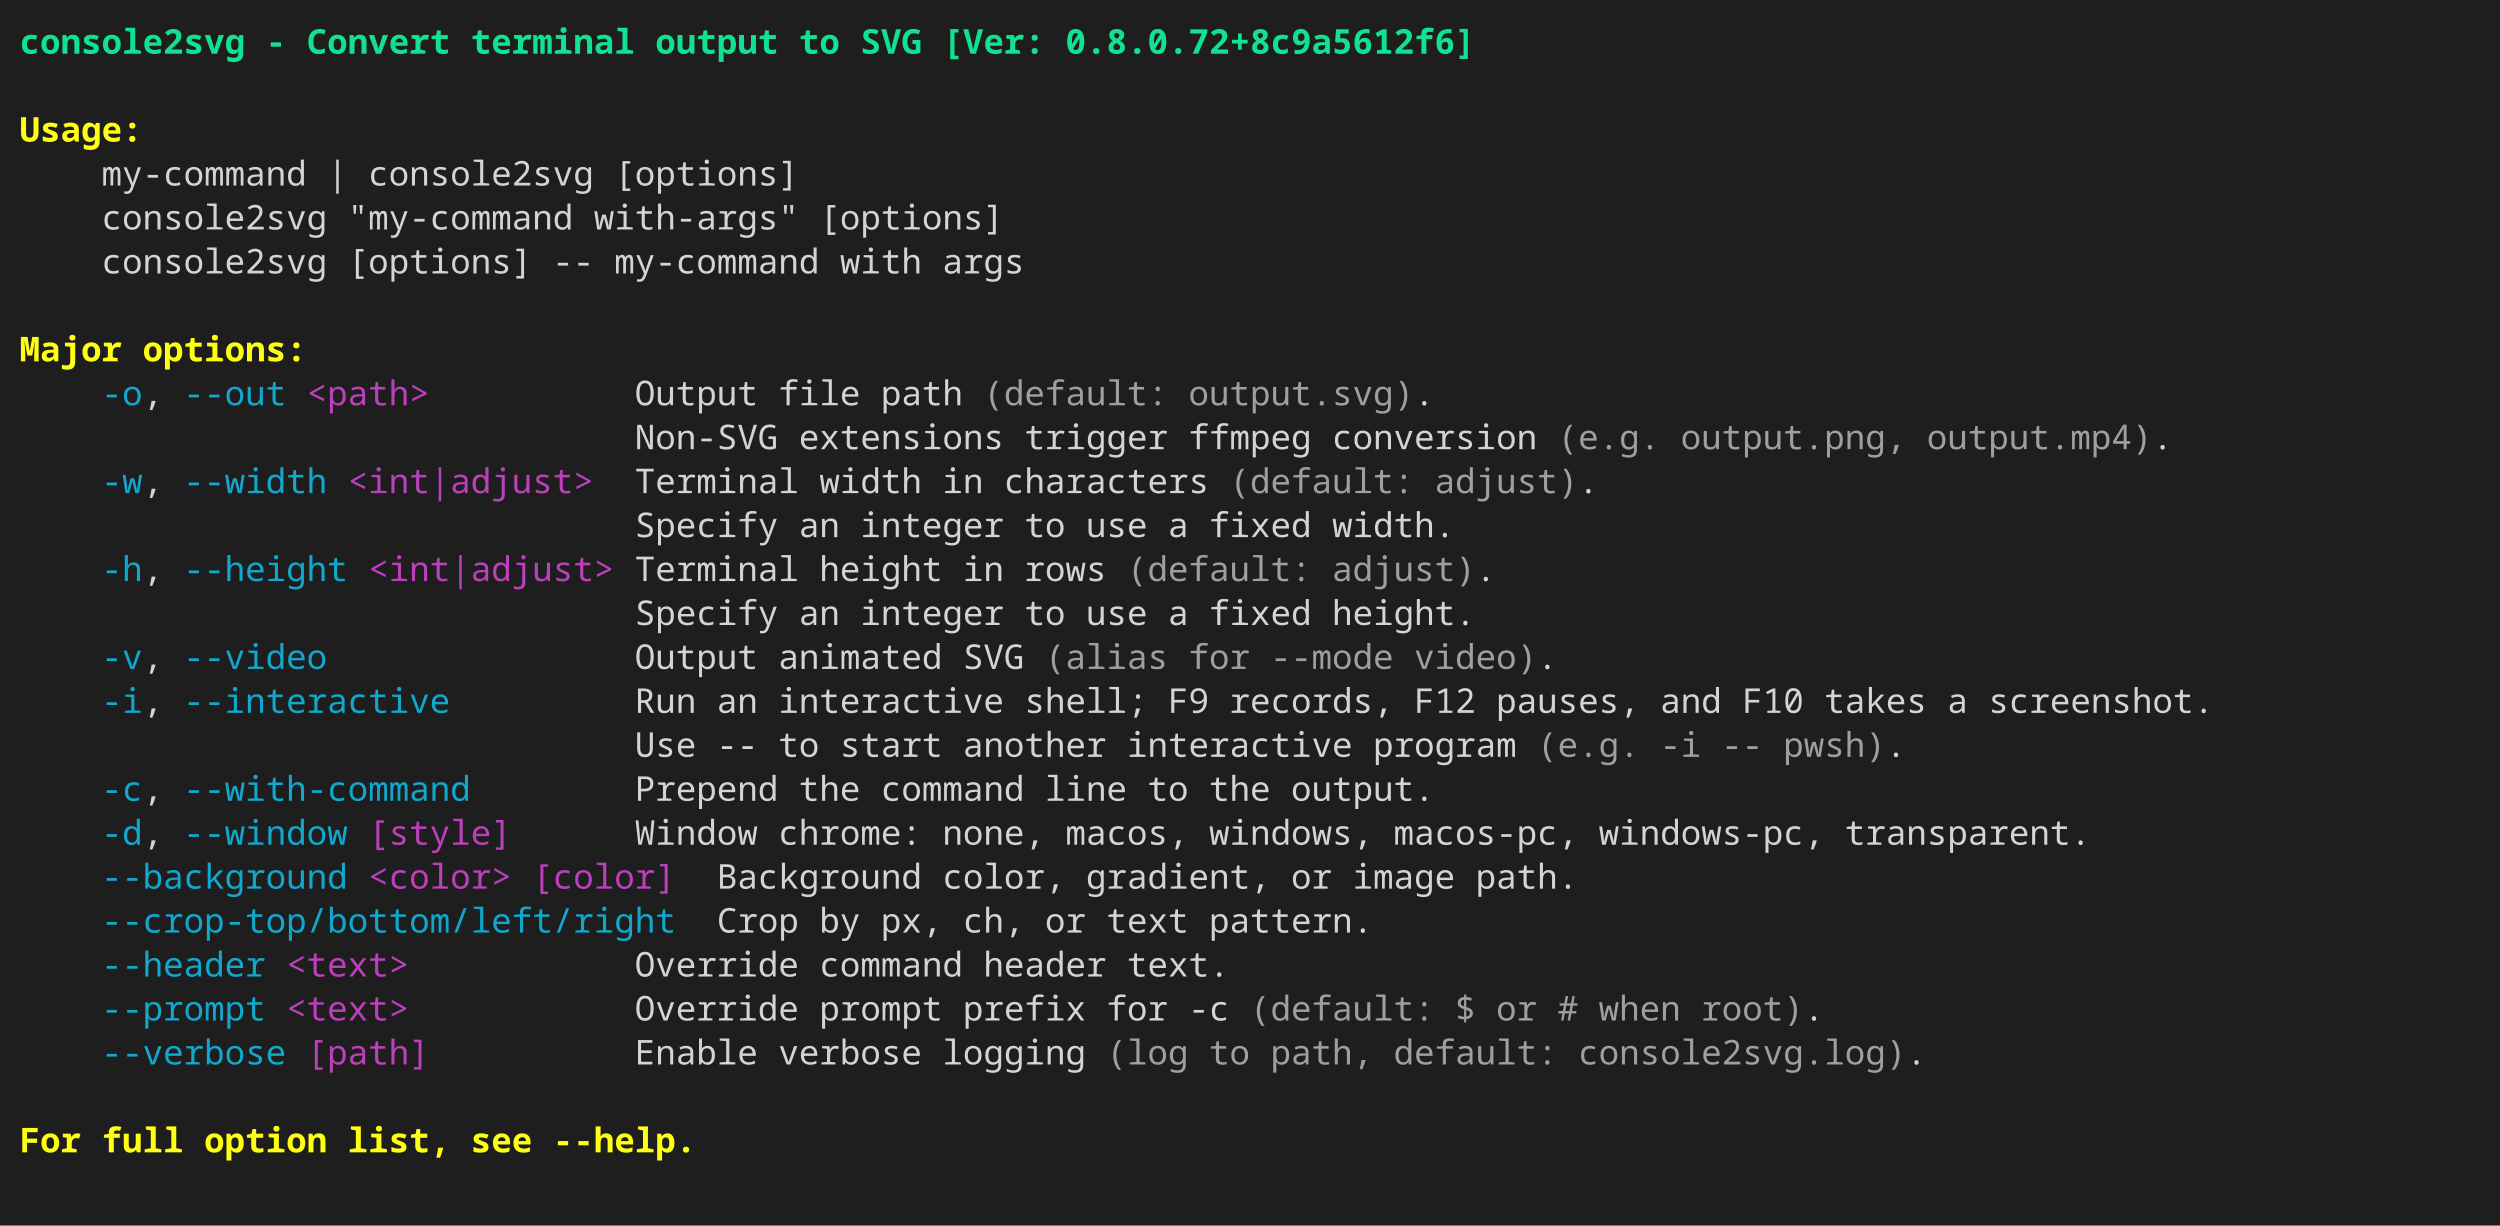
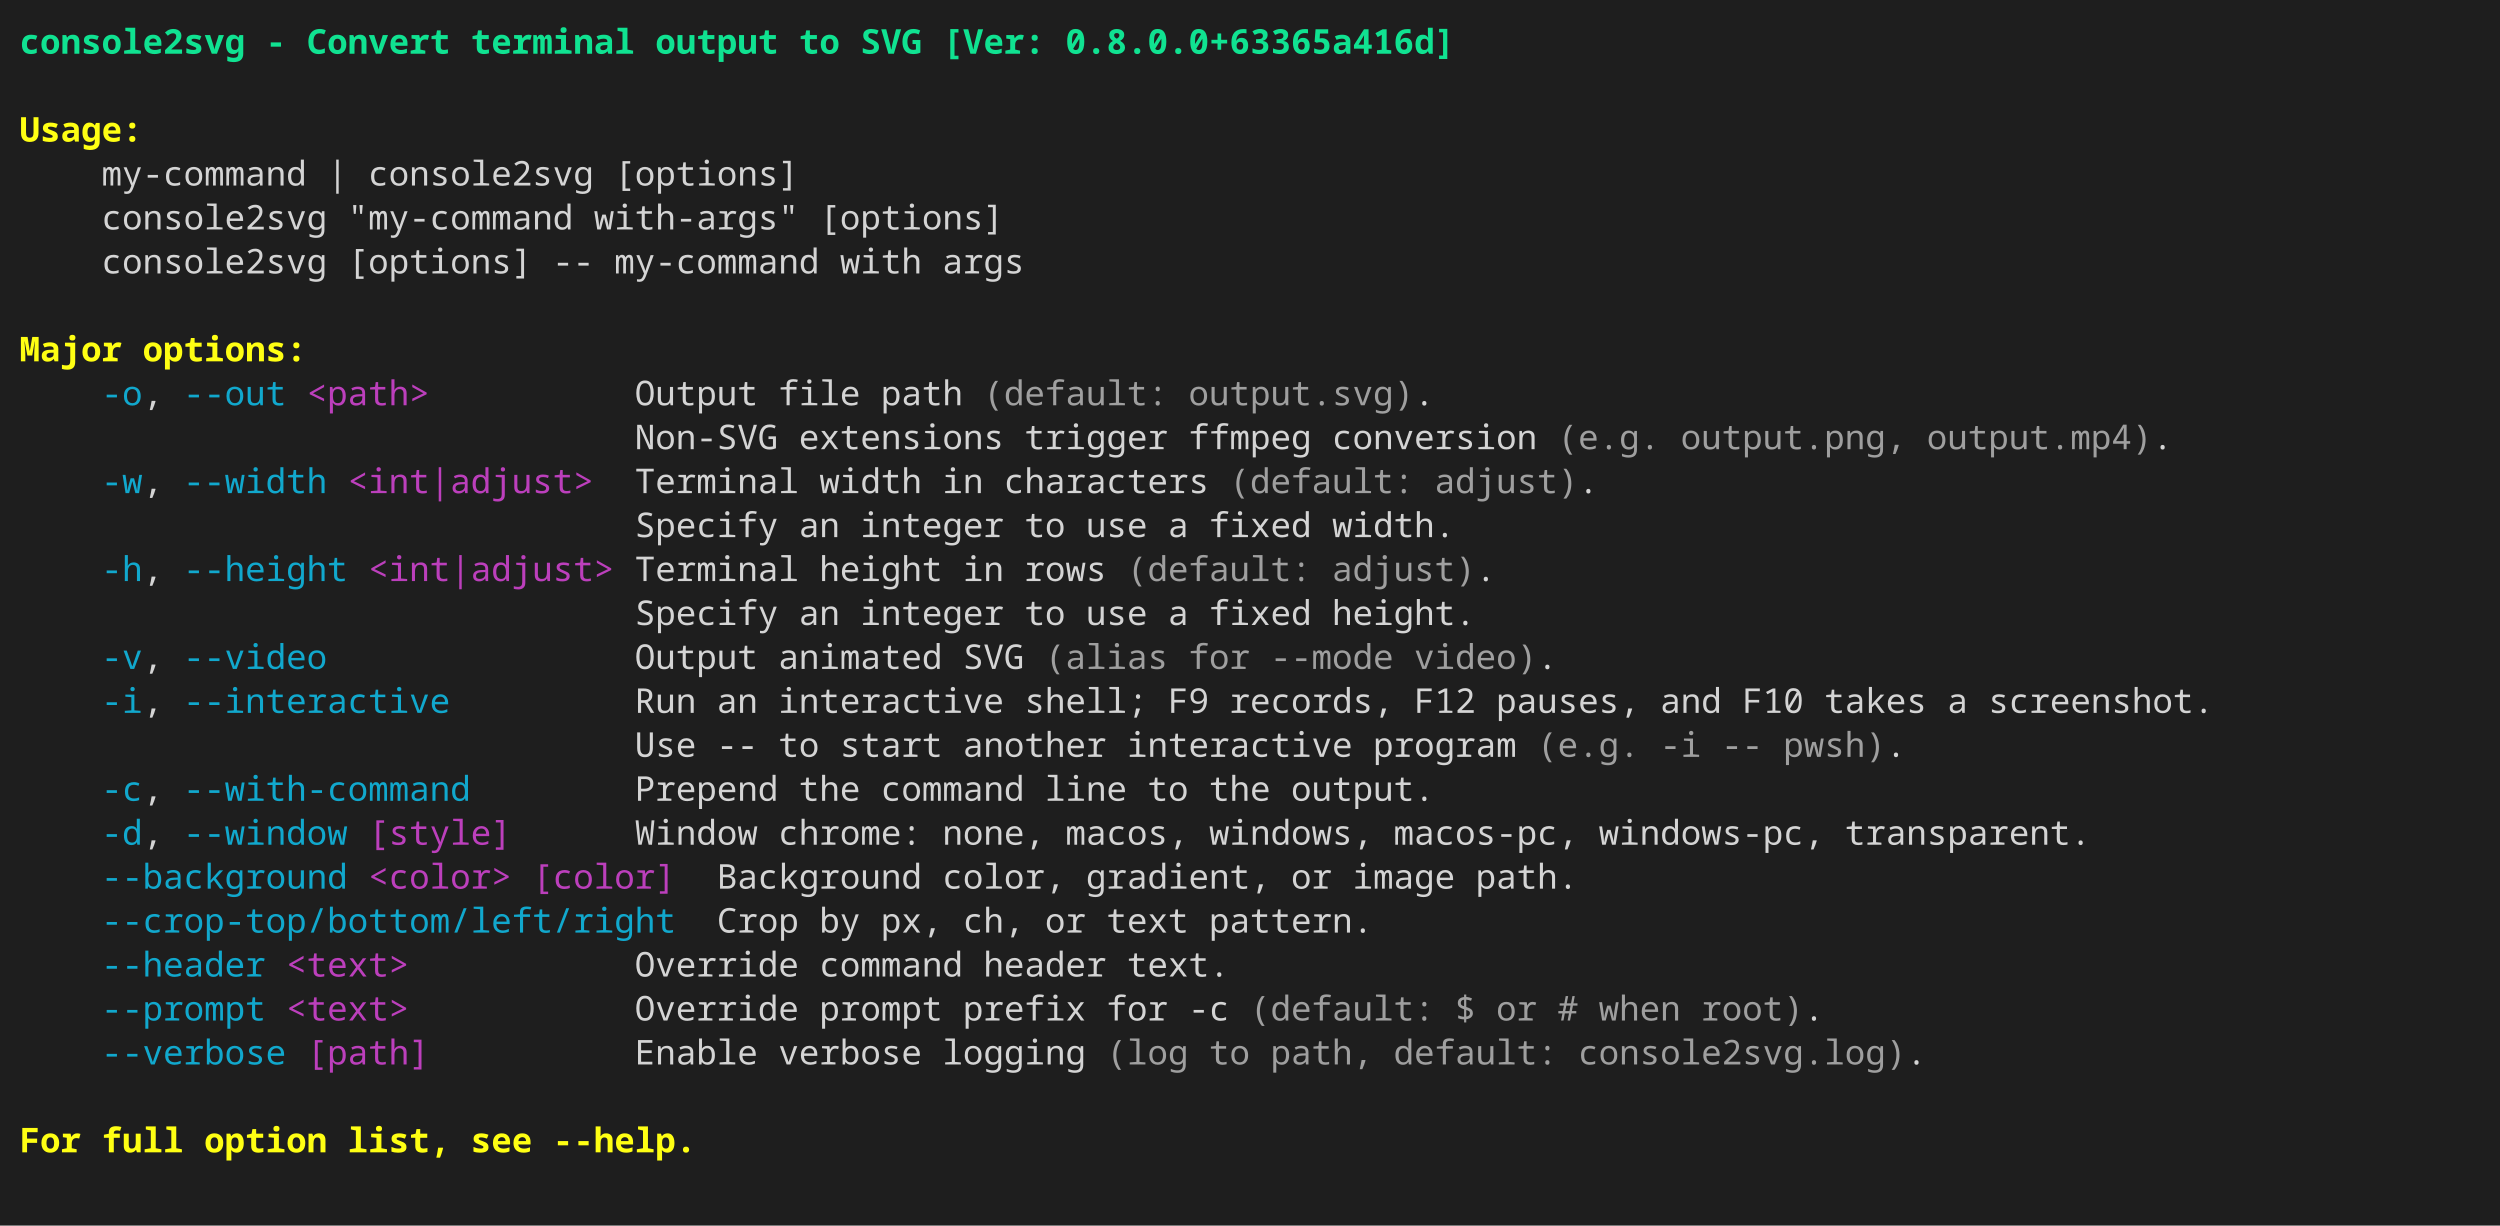
<svg xmlns="http://www.w3.org/2000/svg" width="1024" height="502" viewBox="0 0 1024 502" role="img" aria-label="console2svg output">
  <style>
.c2.c { font-family: "JetBrains Mono","Cascadia Mono","Segoe UI Mono","Noto Sans Mono","SFMono-Regular",Menlo,Consolas,"DejaVu Sans Mono","Liberation Mono",monospace; font-size: 14px; }
.c2 text { dominant-baseline: alphabetic; }
.c2 .q { shape-rendering: crispEdges; }
.c2 .w { white-space: pre; }
.c2 .aa{fill:#10E291;font-weight:bold}
.c2 .ab{fill:#FFFF13;font-weight:bold}
.c2 .ac{fill:#d4d4d4}
.c2 .ad{fill:#11a8cd}
.c2 .ae{fill:#bc3fbc}
.c2 .af{fill:#9F9F9F}
</style>
  <rect width="1024" height="502" fill="#1e1e1e" />
  <g class="c2 c" transform="translate(8 8)">
    <rect width="1008" height="486" fill="#1e1e1e" />
-     <text class="aa w" y="14" textLength="596.4">console2svg - Convert terminal output to SVG [Ver: 0.8.0.72+8c9a5612f6]</text>
+     <text class="aa w" y="14" textLength="588">console2svg - Convert terminal output to SVG [Ver: 0.8.0.0+63365a416d]</text>
    <text class="ab" y="50" textLength="50.4">Usage:</text>
    <text class="ac w" x="33.6" y="68" textLength="285.6">my-command | console2svg [options]</text>
    <text class="ac w" x="33.6" y="86" textLength="369.6">console2svg "my-command with-args" [options]</text>
    <text class="ac w" x="33.6" y="104" textLength="378">console2svg [options] -- my-command with args</text>
    <text class="ab w" y="140" textLength="117.6">Major options:</text>
    <text class="ad" x="33.6" y="158" textLength="16.8">-o</text>
    <text class="ac" x="50.4" y="158" textLength="8.4">,</text>
    <text class="ad" x="67.2" y="158" textLength="42">--out</text>
    <text class="ae" x="117.6" y="158" textLength="50.4">&lt;path&gt;</text>
    <text class="ac w" x="252" y="158" textLength="134.4">Output file path</text>
    <text class="af w" x="394.8" y="158" textLength="176.4">(default: output.svg)</text>
    <text class="ac" x="571.2" y="158" textLength="8.4">.</text>
    <text class="ac w" x="252" y="176" textLength="369.6">Non-SVG extensions trigger ffmpeg conversion</text>
    <text class="af w" x="630" y="176" textLength="243.6">(e.g. output.png, output.mp4)</text>
    <text class="ac" x="873.6" y="176" textLength="8.4">.</text>
    <text class="ad" x="33.6" y="194" textLength="16.8">-w</text>
    <text class="ac" x="50.4" y="194" textLength="8.4">,</text>
    <text class="ad" x="67.2" y="194" textLength="58.8">--width</text>
    <text class="ae" x="134.4" y="194" textLength="100.8">&lt;int|adjust&gt;</text>
    <text class="ac w" x="252" y="194" textLength="235.2">Terminal width in characters</text>
    <text class="af w" x="495.6" y="194" textLength="142.8">(default: adjust)</text>
    <text class="ac" x="638.4" y="194" textLength="8.4">.</text>
    <text class="ac w" x="252" y="212" textLength="336">Specify an integer to use a fixed width.</text>
    <text class="ad" x="33.6" y="230" textLength="16.8">-h</text>
    <text class="ac" x="50.4" y="230" textLength="8.4">,</text>
    <text class="ad" x="67.2" y="230" textLength="67.2">--height</text>
    <text class="ae" x="142.8" y="230" textLength="100.8">&lt;int|adjust&gt;</text>
    <text class="ac w" x="252" y="230" textLength="193.2">Terminal height in rows</text>
    <text class="af w" x="453.6" y="230" textLength="142.8">(default: adjust)</text>
    <text class="ac" x="596.4" y="230" textLength="8.4">.</text>
    <text class="ac w" x="252" y="248" textLength="344.4">Specify an integer to use a fixed height.</text>
    <text class="ad" x="33.6" y="266" textLength="16.8">-v</text>
    <text class="ac" x="50.4" y="266" textLength="8.4">,</text>
    <text class="ad" x="67.2" y="266" textLength="58.8">--video</text>
    <text class="ac w" x="252" y="266" textLength="159.6">Output animated SVG</text>
    <text class="af w" x="420" y="266" textLength="201.6">(alias for --mode video)</text>
    <text class="ac" x="621.6" y="266" textLength="8.4">.</text>
    <text class="ad" x="33.6" y="284" textLength="16.8">-i</text>
    <text class="ac" x="50.4" y="284" textLength="8.4">,</text>
    <text class="ad" x="67.2" y="284" textLength="109.2">--interactive</text>
    <text class="ac w" x="252" y="284" textLength="646.8">Run an interactive shell; F9 records, F12 pauses, and F10 takes a screenshot.</text>
    <text class="ac w" x="252" y="302" textLength="361.2">Use -- to start another interactive program</text>
    <text class="af w" x="621.6" y="302" textLength="142.8">(e.g. -i -- pwsh)</text>
    <text class="ac" x="764.4" y="302" textLength="8.4">.</text>
    <text class="ad" x="33.6" y="320" textLength="16.8">-c</text>
    <text class="ac" x="50.4" y="320" textLength="8.4">,</text>
    <text class="ad" x="67.2" y="320" textLength="117.6">--with-command</text>
    <text class="ac w" x="252" y="320" textLength="327.6">Prepend the command line to the output.</text>
    <text class="ad" x="33.6" y="338" textLength="16.8">-d</text>
    <text class="ac" x="50.4" y="338" textLength="8.4">,</text>
    <text class="ad" x="67.2" y="338" textLength="67.2">--window</text>
    <text class="ae" x="142.8" y="338" textLength="58.8">[style]</text>
    <text class="ac w" x="252" y="338" textLength="596.4">Window chrome: none, macos, windows, macos-pc, windows-pc, transparent.</text>
    <text class="ad" x="33.6" y="356" textLength="100.8">--background</text>
    <text class="ae" x="142.8" y="356" textLength="58.8">&lt;color&gt;</text>
    <text class="ae" x="210" y="356" textLength="58.8">[color]</text>
    <text class="ac w" x="285.6" y="356" textLength="352.8">Background color, gradient, or image path.</text>
    <text class="ad" x="33.6" y="374" textLength="235.2">--crop-top/bottom/left/right</text>
    <text class="ac w" x="285.6" y="374" textLength="268.8">Crop by px, ch, or text pattern.</text>
    <text class="ad" x="33.6" y="392" textLength="67.2">--header</text>
    <text class="ae" x="109.2" y="392" textLength="50.4">&lt;text&gt;</text>
    <text class="ac w" x="252" y="392" textLength="243.6">Override command header text.</text>
    <text class="ad" x="33.6" y="410" textLength="67.2">--prompt</text>
    <text class="ae" x="109.2" y="410" textLength="50.4">&lt;text&gt;</text>
    <text class="ac w" x="252" y="410" textLength="243.6">Override prompt prefix for -c</text>
    <text class="af w" x="504" y="410" textLength="226.8">(default: $ or # when root)</text>
    <text class="ac" x="730.8" y="410" textLength="8.4">.</text>
    <text class="ad" x="33.6" y="428" textLength="75.6">--verbose</text>
    <text class="ae" x="117.6" y="428" textLength="50.4">[path]</text>
    <text class="ac w" x="252" y="428" textLength="184.8">Enable verbose logging</text>
    <text class="af w" x="445.2" y="428" textLength="327.6">(log to path, default: console2svg.log)</text>
    <text class="ac" x="772.8" y="428" textLength="8.4">.</text>
    <text class="ab w" y="464" textLength="277.2">For full option list, see --help.</text>
  </g>
</svg>
